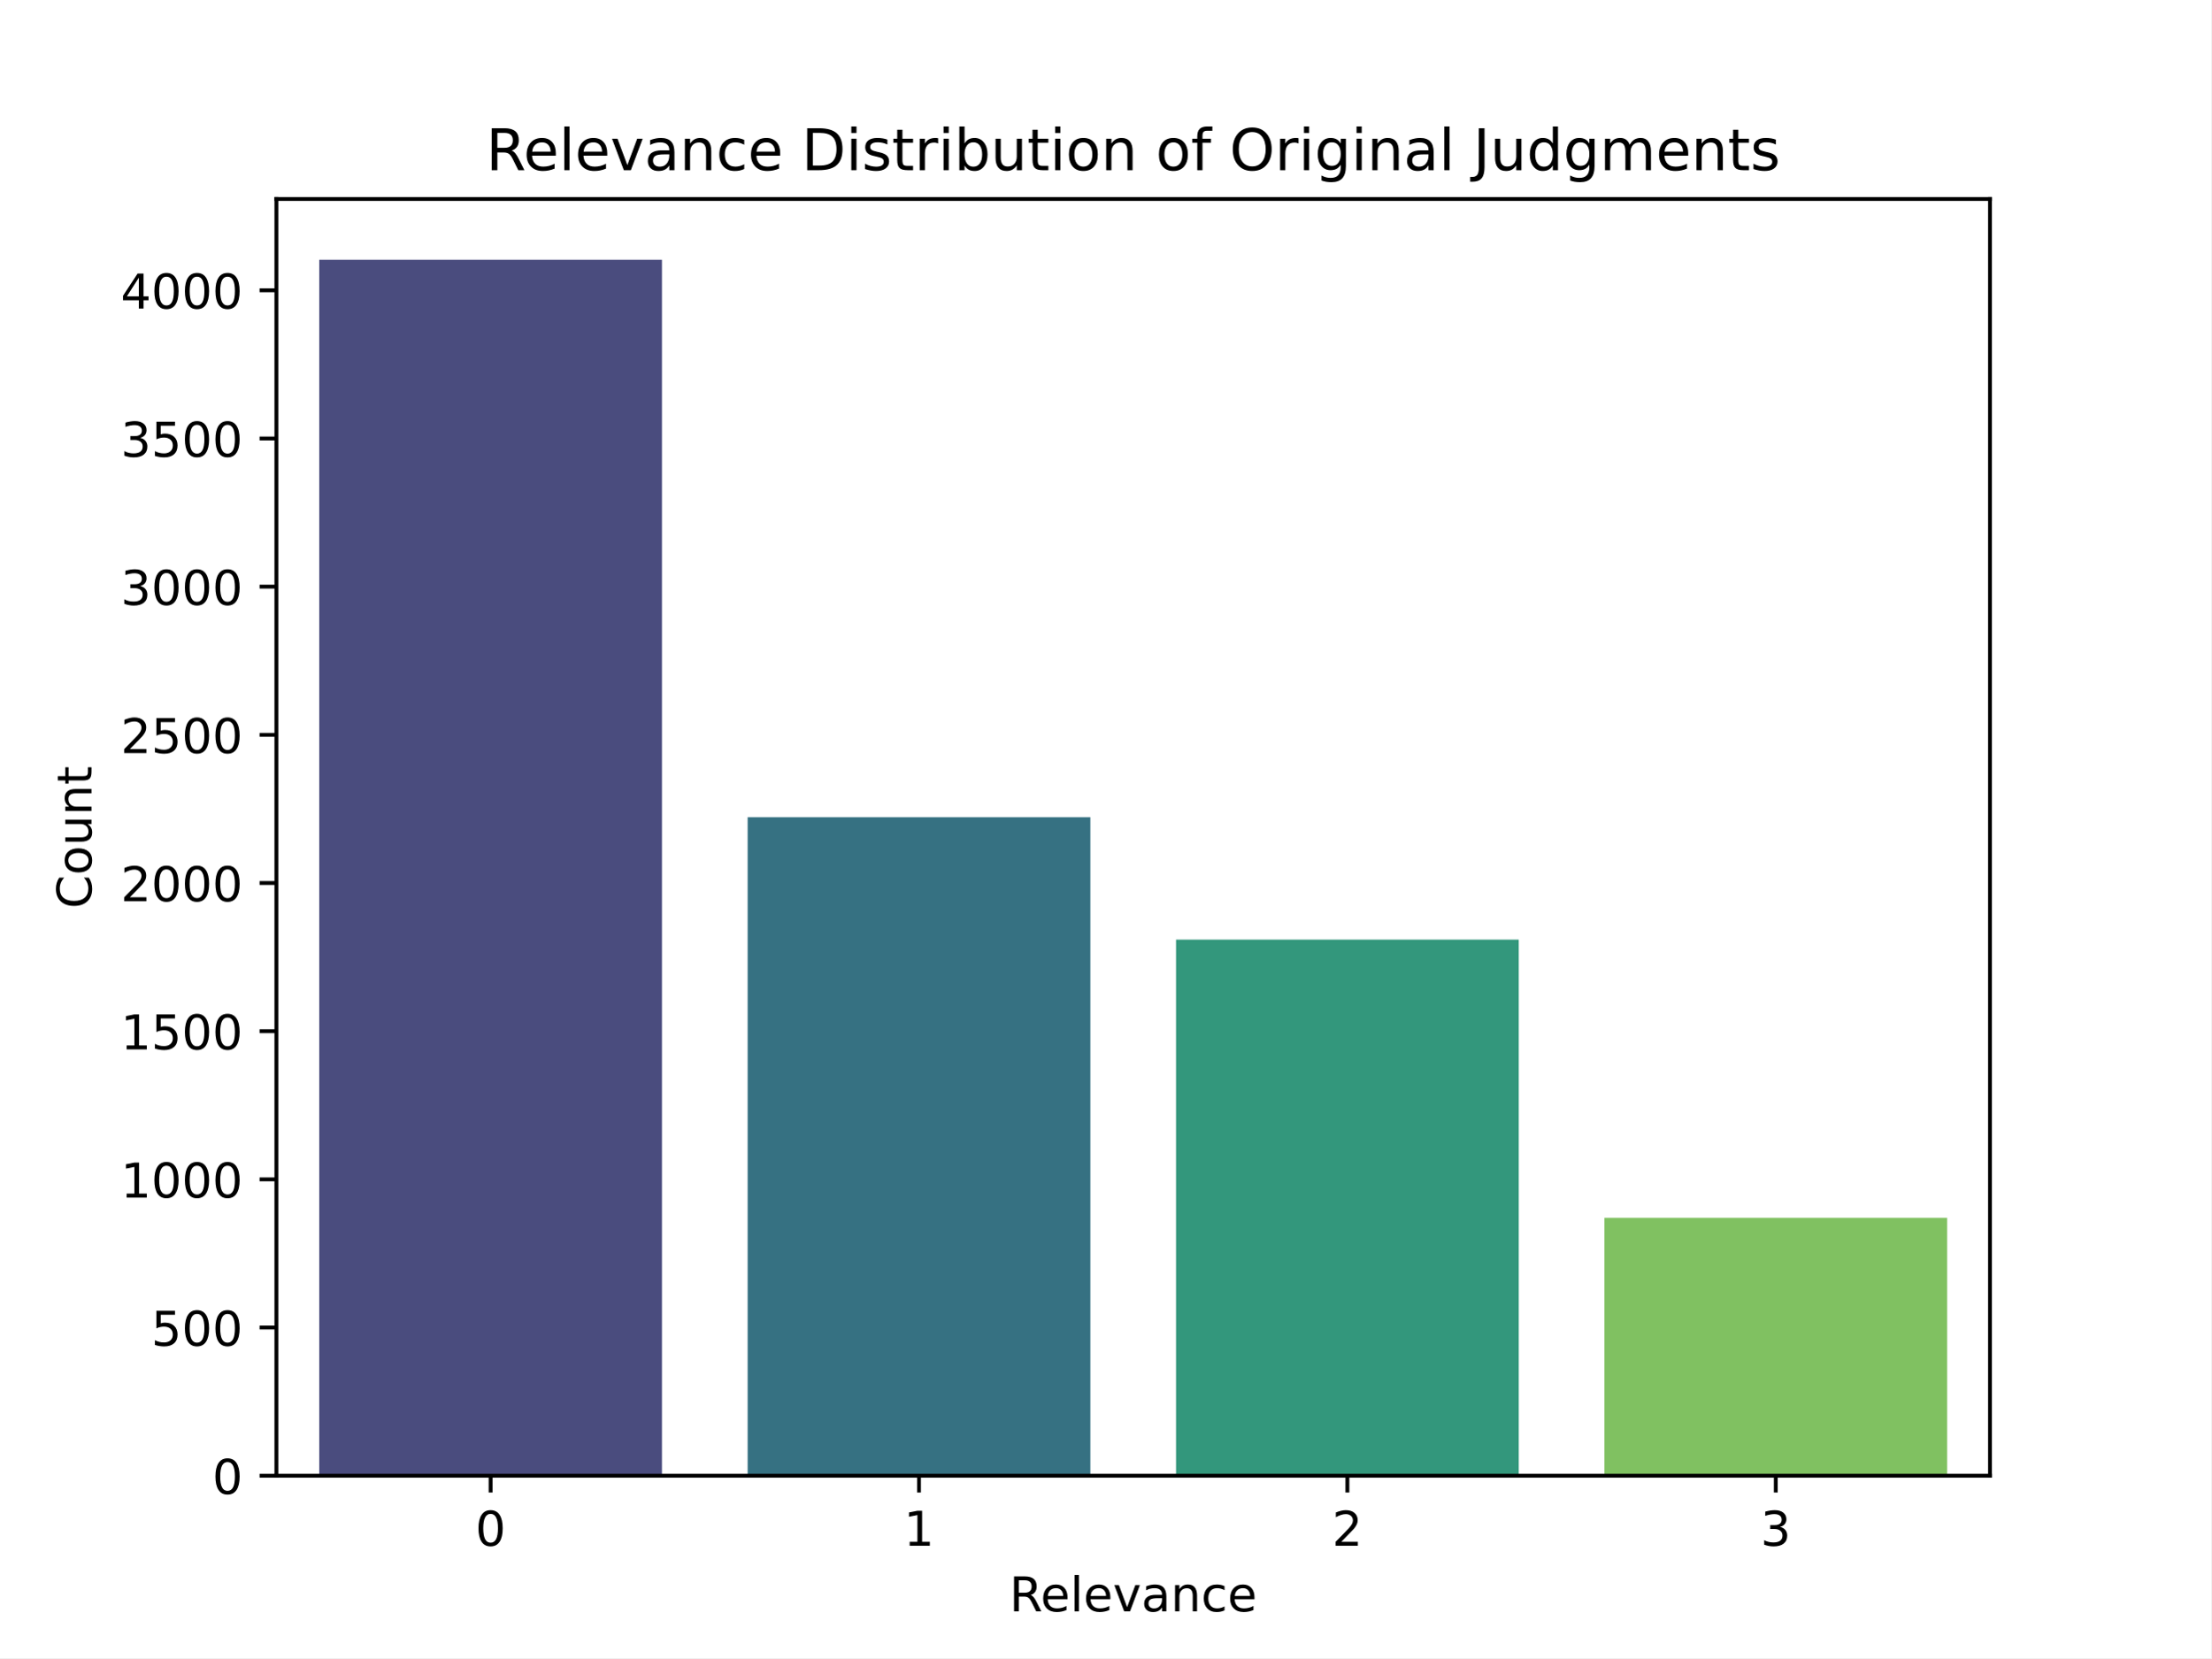
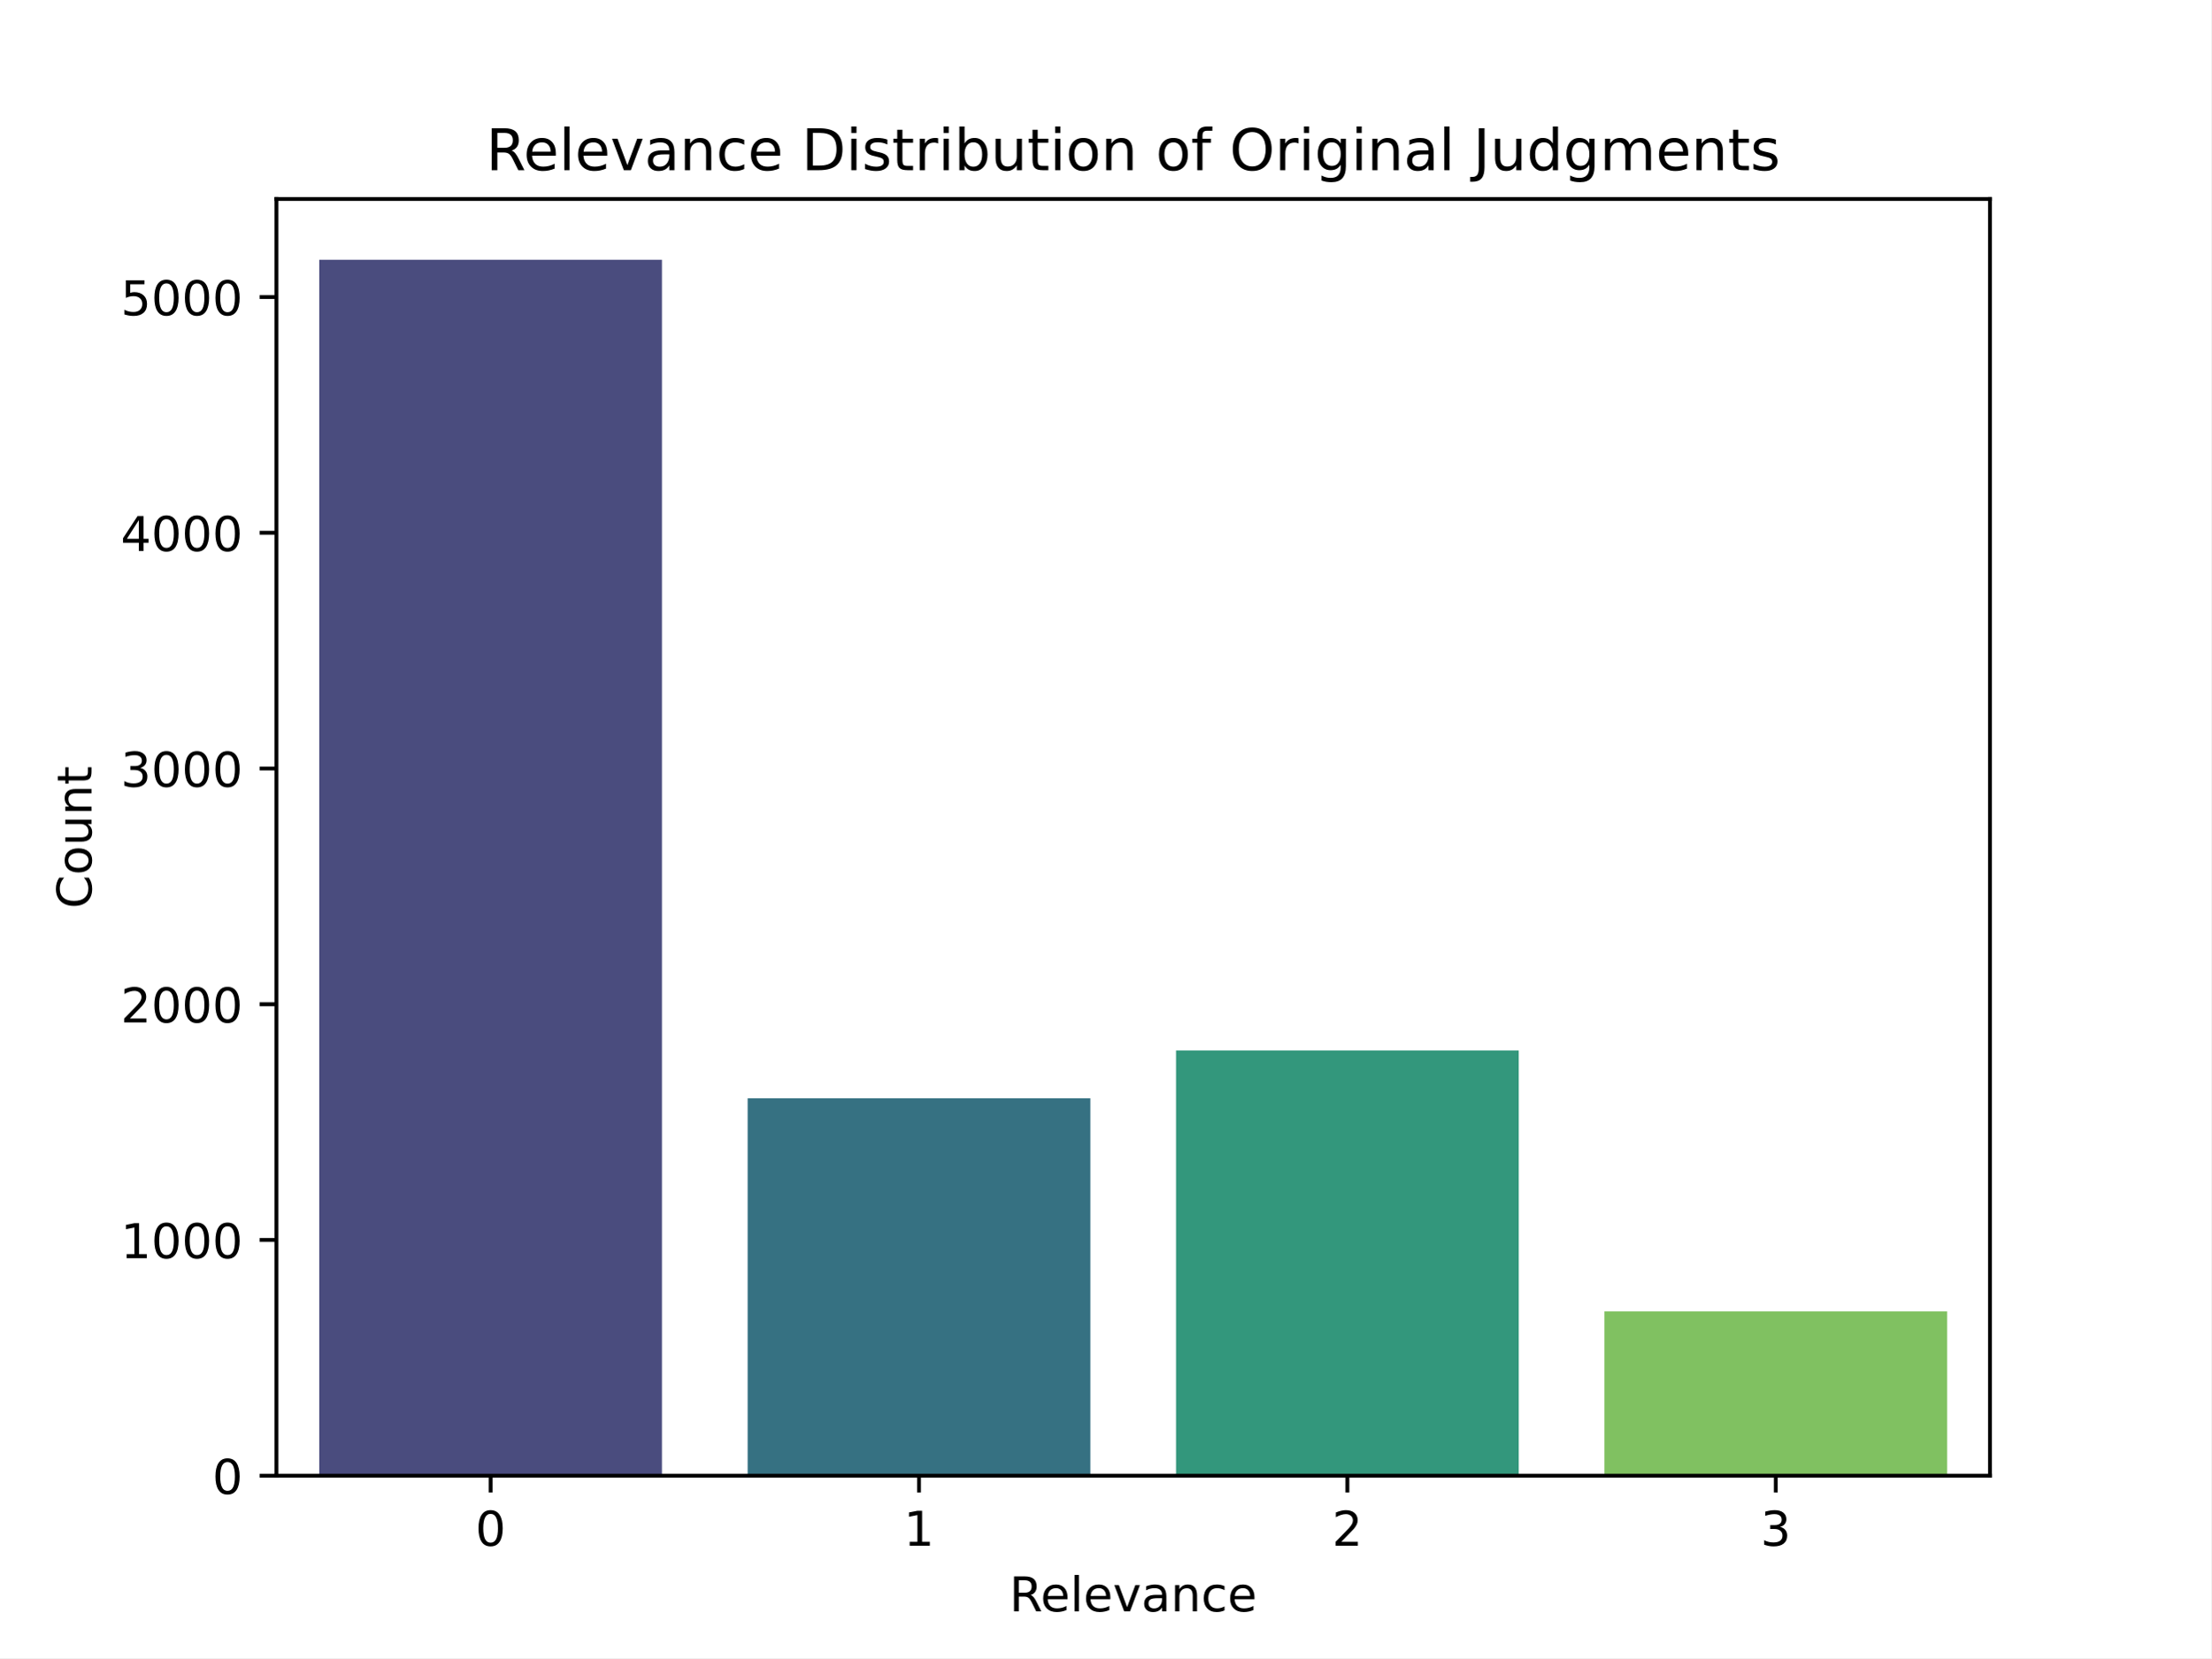
<svg xmlns="http://www.w3.org/2000/svg" xmlns:xlink="http://www.w3.org/1999/xlink" width="460.8pt" height="345.6pt" viewBox="0 0 460.8 345.6" version="1.1">
  <defs>
    <style type="text/css">*{stroke-linejoin: round; stroke-linecap: butt}</style>
  </defs>
  <g id="figure_1">
    <g id="patch_1">
      <path d="M 0 345.6  L 460.8 345.6  L 460.8 0  L 0 0  z " style="fill: #ffffff" />
    </g>
    <g id="axes_1">
      <g id="patch_2">
        <path d="M 57.6 307.584  L 414.72 307.584  L 414.72 41.472  L 57.6 41.472  z " style="fill: #ffffff" />
      </g>
      <g id="patch_3">
-         <path d="M 66.528 307.584  L 137.952 307.584  L 137.952 54.144  L 66.528 54.144  z " clip-path="url(#p7202c93aa1)" style="fill: #4a4c7e" />
+         <path d="M 66.528 307.584  L 137.952 307.584  L 137.952 54.144  L 66.528 54.144  z " clip-path="url(#p53b6fe0936)" style="fill: #4a4c7e" />
      </g>
      <g id="patch_4">
-         <path d="M 155.808 307.584  L 227.232 307.584  L 227.232 170.332  L 155.808 170.332  z " clip-path="url(#p7202c93aa1)" style="fill: #367182" />
+         <path d="M 155.808 307.584  L 227.232 307.584  L 227.232 228.918  L 155.808 228.918  z " clip-path="url(#p53b6fe0936)" style="fill: #367182" />
      </g>
      <g id="patch_5">
-         <path d="M 245.088 307.584  L 316.512 307.584  L 316.512 195.843  L 245.088 195.843  z " clip-path="url(#p7202c93aa1)" style="fill: #33977c" />
+         <path d="M 245.088 307.584  L 316.512 307.584  L 316.512 218.944  L 245.088 218.944  z " clip-path="url(#p53b6fe0936)" style="fill: #33977c" />
      </g>
      <g id="patch_6">
-         <path d="M 334.368 307.584  L 405.792 307.584  L 405.792 253.845  L 334.368 253.845  z " clip-path="url(#p7202c93aa1)" style="fill: #80c161" />
+         <path d="M 334.368 307.584  L 405.792 307.584  L 405.792 273.337  L 334.368 273.337  z " clip-path="url(#p53b6fe0936)" style="fill: #80c161" />
      </g>
      <g id="matplotlib.axis_1">
        <g id="xtick_1">
          <g id="line2d_1">
            <defs>
-               <path id="md3551d3ef3" d="M 0 0  L 0 3.5  " style="stroke: #000000; stroke-width: 0.8" />
+               <path id="md1bcb874a5" d="M 0 0  L 0 3.5  " style="stroke: #000000; stroke-width: 0.8" />
            </defs>
            <g>
-               <use xlink:href="#md3551d3ef3" x="102.24" y="307.584" style="stroke: #000000; stroke-width: 0.8" />
+               <use xlink:href="#md1bcb874a5" x="102.24" y="307.584" style="stroke: #000000; stroke-width: 0.8" />
            </g>
          </g>
          <g id="text_1">
            <g transform="translate(99.05875 322.1824) scale(0.1 -0.1)">
              <defs>
                <path id="DejaVuSans-30" d="M 2034 4250  Q 1547 4250 1301 3770  Q 1056 3291 1056 2328  Q 1056 1369 1301 889  Q 1547 409 2034 409  Q 2525 409 2770 889  Q 3016 1369 3016 2328  Q 3016 3291 2770 3770  Q 2525 4250 2034 4250  z M 2034 4750  Q 2819 4750 3233 4129  Q 3647 3509 3647 2328  Q 3647 1150 3233 529  Q 2819 -91 2034 -91  Q 1250 -91 836 529  Q 422 1150 422 2328  Q 422 3509 836 4129  Q 1250 4750 2034 4750  z " transform="scale(0.015625)" />
              </defs>
              <use xlink:href="#DejaVuSans-30" />
            </g>
          </g>
        </g>
        <g id="xtick_2">
          <g id="line2d_2">
            <g>
-               <use xlink:href="#md3551d3ef3" x="191.52" y="307.584" style="stroke: #000000; stroke-width: 0.8" />
+               <use xlink:href="#md1bcb874a5" x="191.52" y="307.584" style="stroke: #000000; stroke-width: 0.8" />
            </g>
          </g>
          <g id="text_2">
            <g transform="translate(188.3388 322.1824) scale(0.1 -0.1)">
              <defs>
                <path id="DejaVuSans-31" d="M 794 531  L 1825 531  L 1825 4091  L 703 3866  L 703 4441  L 1819 4666  L 2450 4666  L 2450 531  L 3481 531  L 3481 0  L 794 0  L 794 531  z " transform="scale(0.015625)" />
              </defs>
              <use xlink:href="#DejaVuSans-31" />
            </g>
          </g>
        </g>
        <g id="xtick_3">
          <g id="line2d_3">
            <g>
-               <use xlink:href="#md3551d3ef3" x="280.8" y="307.584" style="stroke: #000000; stroke-width: 0.8" />
+               <use xlink:href="#md1bcb874a5" x="280.8" y="307.584" style="stroke: #000000; stroke-width: 0.8" />
            </g>
          </g>
          <g id="text_3">
            <g transform="translate(277.6187 322.1824) scale(0.1 -0.1)">
              <defs>
                <path id="DejaVuSans-32" d="M 1228 531  L 3431 531  L 3431 0  L 469 0  L 469 531  Q 828 903 1448 1529  Q 2069 2156 2228 2338  Q 2531 2678 2651 2914  Q 2772 3150 2772 3378  Q 2772 3750 2511 3984  Q 2250 4219 1831 4219  Q 1534 4219 1204 4116  Q 875 4013 500 3803  L 500 4441  Q 881 4594 1212 4672  Q 1544 4750 1819 4750  Q 2544 4750 2975 4387  Q 3406 4025 3406 3419  Q 3406 3131 3298 2873  Q 3191 2616 2906 2266  Q 2828 2175 2409 1742  Q 1991 1309 1228 531  z " transform="scale(0.015625)" />
              </defs>
              <use xlink:href="#DejaVuSans-32" />
            </g>
          </g>
        </g>
        <g id="xtick_4">
          <g id="line2d_4">
            <g>
-               <use xlink:href="#md3551d3ef3" x="370.08" y="307.584" style="stroke: #000000; stroke-width: 0.8" />
+               <use xlink:href="#md1bcb874a5" x="370.08" y="307.584" style="stroke: #000000; stroke-width: 0.8" />
            </g>
          </g>
          <g id="text_4">
            <g transform="translate(366.8988 322.1824) scale(0.1 -0.1)">
              <defs>
                <path id="DejaVuSans-33" d="M 2597 2516  Q 3050 2419 3304 2112  Q 3559 1806 3559 1356  Q 3559 666 3084 287  Q 2609 -91 1734 -91  Q 1441 -91 1130 -33  Q 819 25 488 141  L 488 750  Q 750 597 1062 519  Q 1375 441 1716 441  Q 2309 441 2620 675  Q 2931 909 2931 1356  Q 2931 1769 2642 2001  Q 2353 2234 1838 2234  L 1294 2234  L 1294 2753  L 1863 2753  Q 2328 2753 2575 2939  Q 2822 3125 2822 3475  Q 2822 3834 2567 4026  Q 2313 4219 1838 4219  Q 1578 4219 1281 4162  Q 984 4106 628 3988  L 628 4550  Q 988 4650 1302 4700  Q 1616 4750 1894 4750  Q 2613 4750 3031 4423  Q 3450 4097 3450 3541  Q 3450 3153 3228 2886  Q 3006 2619 2597 2516  z " transform="scale(0.015625)" />
              </defs>
              <use xlink:href="#DejaVuSans-33" />
            </g>
          </g>
        </g>
        <g id="text_5">
          <g transform="translate(210.3506 335.8606) scale(0.1 -0.1)">
            <defs>
              <path id="DejaVuSans-52" d="M 2841 2188  Q 3044 2119 3236 1894  Q 3428 1669 3622 1275  L 4263 0  L 3584 0  L 2988 1197  Q 2756 1666 2539 1819  Q 2322 1972 1947 1972  L 1259 1972  L 1259 0  L 628 0  L 628 4666  L 2053 4666  Q 2853 4666 3247 4331  Q 3641 3997 3641 3322  Q 3641 2881 3436 2590  Q 3231 2300 2841 2188  z M 1259 4147  L 1259 2491  L 2053 2491  Q 2509 2491 2742 2702  Q 2975 2913 2975 3322  Q 2975 3731 2742 3939  Q 2509 4147 2053 4147  L 1259 4147  z " transform="scale(0.015625)" />
              <path id="DejaVuSans-65" d="M 3597 1894  L 3597 1613  L 953 1613  Q 991 1019 1311 708  Q 1631 397 2203 397  Q 2534 397 2845 478  Q 3156 559 3463 722  L 3463 178  Q 3153 47 2828 -22  Q 2503 -91 2169 -91  Q 1331 -91 842 396  Q 353 884 353 1716  Q 353 2575 817 3079  Q 1281 3584 2069 3584  Q 2775 3584 3186 3129  Q 3597 2675 3597 1894  z M 3022 2063  Q 3016 2534 2758 2815  Q 2500 3097 2075 3097  Q 1594 3097 1305 2825  Q 1016 2553 972 2059  L 3022 2063  z " transform="scale(0.015625)" />
              <path id="DejaVuSans-6c" d="M 603 4863  L 1178 4863  L 1178 0  L 603 0  L 603 4863  z " transform="scale(0.015625)" />
              <path id="DejaVuSans-76" d="M 191 3500  L 800 3500  L 1894 563  L 2988 3500  L 3597 3500  L 2284 0  L 1503 0  L 191 3500  z " transform="scale(0.015625)" />
              <path id="DejaVuSans-61" d="M 2194 1759  Q 1497 1759 1228 1600  Q 959 1441 959 1056  Q 959 750 1161 570  Q 1363 391 1709 391  Q 2188 391 2477 730  Q 2766 1069 2766 1631  L 2766 1759  L 2194 1759  z M 3341 1997  L 3341 0  L 2766 0  L 2766 531  Q 2569 213 2275 61  Q 1981 -91 1556 -91  Q 1019 -91 701 211  Q 384 513 384 1019  Q 384 1609 779 1909  Q 1175 2209 1959 2209  L 2766 2209  L 2766 2266  Q 2766 2663 2505 2880  Q 2244 3097 1772 3097  Q 1472 3097 1187 3025  Q 903 2953 641 2809  L 641 3341  Q 956 3463 1253 3523  Q 1550 3584 1831 3584  Q 2591 3584 2966 3190  Q 3341 2797 3341 1997  z " transform="scale(0.015625)" />
              <path id="DejaVuSans-6e" d="M 3513 2113  L 3513 0  L 2938 0  L 2938 2094  Q 2938 2591 2744 2837  Q 2550 3084 2163 3084  Q 1697 3084 1428 2787  Q 1159 2491 1159 1978  L 1159 0  L 581 0  L 581 3500  L 1159 3500  L 1159 2956  Q 1366 3272 1645 3428  Q 1925 3584 2291 3584  Q 2894 3584 3203 3211  Q 3513 2838 3513 2113  z " transform="scale(0.015625)" />
              <path id="DejaVuSans-63" d="M 3122 3366  L 3122 2828  Q 2878 2963 2633 3030  Q 2388 3097 2138 3097  Q 1578 3097 1268 2742  Q 959 2388 959 1747  Q 959 1106 1268 751  Q 1578 397 2138 397  Q 2388 397 2633 464  Q 2878 531 3122 666  L 3122 134  Q 2881 22 2623 -34  Q 2366 -91 2075 -91  Q 1284 -91 818 406  Q 353 903 353 1747  Q 353 2603 823 3093  Q 1294 3584 2113 3584  Q 2378 3584 2631 3529  Q 2884 3475 3122 3366  z " transform="scale(0.015625)" />
            </defs>
            <use xlink:href="#DejaVuSans-52" />
            <use xlink:href="#DejaVuSans-65" x="64.982" />
            <use xlink:href="#DejaVuSans-6c" x="126.506" />
            <use xlink:href="#DejaVuSans-65" x="154.289" />
            <use xlink:href="#DejaVuSans-76" x="215.812" />
            <use xlink:href="#DejaVuSans-61" x="274.992" />
            <use xlink:href="#DejaVuSans-6e" x="336.271" />
            <use xlink:href="#DejaVuSans-63" x="399.65" />
            <use xlink:href="#DejaVuSans-65" x="454.631" />
          </g>
        </g>
      </g>
      <g id="matplotlib.axis_2">
        <g id="ytick_1">
          <g id="line2d_5">
            <defs>
-               <path id="mab9bd81304" d="M 0 0  L -3.5 0  " style="stroke: #000000; stroke-width: 0.8" />
+               <path id="m8c787a60a0" d="M 0 0  L -3.5 0  " style="stroke: #000000; stroke-width: 0.8" />
            </defs>
            <g>
-               <use xlink:href="#mab9bd81304" x="57.6" y="307.584" style="stroke: #000000; stroke-width: 0.8" />
+               <use xlink:href="#m8c787a60a0" x="57.6" y="307.584" style="stroke: #000000; stroke-width: 0.8" />
            </g>
          </g>
          <g id="text_6">
            <g transform="translate(44.2375 311.3832) scale(0.1 -0.1)">
              <use xlink:href="#DejaVuSans-30" />
            </g>
          </g>
        </g>
        <g id="ytick_2">
          <g id="line2d_6">
            <g>
-               <use xlink:href="#mab9bd81304" x="57.6" y="276.699" style="stroke: #000000; stroke-width: 0.8" />
+               <use xlink:href="#m8c787a60a0" x="57.6" y="258.449" style="stroke: #000000; stroke-width: 0.8" />
            </g>
          </g>
          <g id="text_7">
-             <g transform="translate(31.5125 280.4985) scale(0.1 -0.1)">
-               <defs>
-                 <path id="DejaVuSans-35" d="M 691 4666  L 3169 4666  L 3169 4134  L 1269 4134  L 1269 2991  Q 1406 3038 1543 3061  Q 1681 3084 1819 3084  Q 2600 3084 3056 2656  Q 3513 2228 3513 1497  Q 3513 744 3044 326  Q 2575 -91 1722 -91  Q 1428 -91 1123 -41  Q 819 9 494 109  L 494 744  Q 775 591 1075 516  Q 1375 441 1709 441  Q 2250 441 2565 725  Q 2881 1009 2881 1497  Q 2881 1984 2565 2268  Q 2250 2553 1709 2553  Q 1456 2553 1204 2497  Q 953 2441 691 2322  L 691 4666  z " transform="scale(0.015625)" />
-               </defs>
-               <use xlink:href="#DejaVuSans-35" />
-               <use xlink:href="#DejaVuSans-30" x="63.623" />
-               <use xlink:href="#DejaVuSans-30" x="127.246" />
+             <g transform="translate(25.15 262.2479) scale(0.1 -0.1)">
+               <use xlink:href="#DejaVuSans-31" />
+               <use xlink:href="#DejaVuSans-30" x="63.623" />
+               <use xlink:href="#DejaVuSans-30" x="127.246" />
+               <use xlink:href="#DejaVuSans-30" x="190.869" />
            </g>
          </g>
        </g>
        <g id="ytick_3">
          <g id="line2d_7">
            <g>
-               <use xlink:href="#mab9bd81304" x="57.6" y="245.815" style="stroke: #000000; stroke-width: 0.8" />
+               <use xlink:href="#m8c787a60a0" x="57.6" y="209.313" style="stroke: #000000; stroke-width: 0.8" />
            </g>
          </g>
          <g id="text_8">
-             <g transform="translate(25.15 249.6138) scale(0.1 -0.1)">
-               <use xlink:href="#DejaVuSans-31" />
+             <g transform="translate(25.15 213.1126) scale(0.1 -0.1)">
+               <use xlink:href="#DejaVuSans-32" />
              <use xlink:href="#DejaVuSans-30" x="63.623" />
              <use xlink:href="#DejaVuSans-30" x="127.246" />
              <use xlink:href="#DejaVuSans-30" x="190.869" />
            </g>
          </g>
        </g>
        <g id="ytick_4">
          <g id="line2d_8">
            <g>
-               <use xlink:href="#mab9bd81304" x="57.6" y="214.93" style="stroke: #000000; stroke-width: 0.8" />
+               <use xlink:href="#m8c787a60a0" x="57.6" y="160.178" style="stroke: #000000; stroke-width: 0.8" />
            </g>
          </g>
          <g id="text_9">
-             <g transform="translate(25.15 218.7291) scale(0.1 -0.1)">
-               <use xlink:href="#DejaVuSans-31" />
-               <use xlink:href="#DejaVuSans-35" x="63.623" />
+             <g transform="translate(25.15 163.9772) scale(0.1 -0.1)">
+               <use xlink:href="#DejaVuSans-33" />
+               <use xlink:href="#DejaVuSans-30" x="63.623" />
              <use xlink:href="#DejaVuSans-30" x="127.246" />
              <use xlink:href="#DejaVuSans-30" x="190.869" />
            </g>
          </g>
        </g>
        <g id="ytick_5">
          <g id="line2d_9">
            <g>
-               <use xlink:href="#mab9bd81304" x="57.6" y="184.045" style="stroke: #000000; stroke-width: 0.8" />
+               <use xlink:href="#m8c787a60a0" x="57.6" y="111.043" style="stroke: #000000; stroke-width: 0.8" />
            </g>
          </g>
          <g id="text_10">
-             <g transform="translate(25.15 187.8443) scale(0.1 -0.1)">
-               <use xlink:href="#DejaVuSans-32" />
+             <g transform="translate(25.15 114.8419) scale(0.1 -0.1)">
+               <defs>
+                 <path id="DejaVuSans-34" d="M 2419 4116  L 825 1625  L 2419 1625  L 2419 4116  z M 2253 4666  L 3047 4666  L 3047 1625  L 3713 1625  L 3713 1100  L 3047 1100  L 3047 0  L 2419 0  L 2419 1100  L 313 1100  L 313 1709  L 2253 4666  z " transform="scale(0.015625)" />
+               </defs>
+               <use xlink:href="#DejaVuSans-34" />
              <use xlink:href="#DejaVuSans-30" x="63.623" />
              <use xlink:href="#DejaVuSans-30" x="127.246" />
              <use xlink:href="#DejaVuSans-30" x="190.869" />
            </g>
          </g>
        </g>
        <g id="ytick_6">
          <g id="line2d_10">
            <g>
-               <use xlink:href="#mab9bd81304" x="57.6" y="153.16" style="stroke: #000000; stroke-width: 0.8" />
+               <use xlink:href="#m8c787a60a0" x="57.6" y="61.907" style="stroke: #000000; stroke-width: 0.8" />
            </g>
          </g>
          <g id="text_11">
-             <g transform="translate(25.15 156.9596) scale(0.1 -0.1)">
-               <use xlink:href="#DejaVuSans-32" />
-               <use xlink:href="#DejaVuSans-35" x="63.623" />
-               <use xlink:href="#DejaVuSans-30" x="127.246" />
-               <use xlink:href="#DejaVuSans-30" x="190.869" />
-             </g>
-           </g>
-         </g>
-         <g id="ytick_7">
-           <g id="line2d_11">
-             <g>
-               <use xlink:href="#mab9bd81304" x="57.6" y="122.276" style="stroke: #000000; stroke-width: 0.8" />
-             </g>
-           </g>
-           <g id="text_12">
-             <g transform="translate(25.15 126.0749) scale(0.1 -0.1)">
-               <use xlink:href="#DejaVuSans-33" />
-               <use xlink:href="#DejaVuSans-30" x="63.623" />
-               <use xlink:href="#DejaVuSans-30" x="127.246" />
-               <use xlink:href="#DejaVuSans-30" x="190.869" />
-             </g>
-           </g>
-         </g>
-         <g id="ytick_8">
-           <g id="line2d_12">
-             <g>
-               <use xlink:href="#mab9bd81304" x="57.6" y="91.391" style="stroke: #000000; stroke-width: 0.8" />
-             </g>
-           </g>
-           <g id="text_13">
-             <g transform="translate(25.15 95.19019) scale(0.1 -0.1)">
-               <use xlink:href="#DejaVuSans-33" />
-               <use xlink:href="#DejaVuSans-35" x="63.623" />
-               <use xlink:href="#DejaVuSans-30" x="127.246" />
-               <use xlink:href="#DejaVuSans-30" x="190.869" />
-             </g>
-           </g>
-         </g>
-         <g id="ytick_9">
-           <g id="line2d_13">
-             <g>
-               <use xlink:href="#mab9bd81304" x="57.6" y="60.506" style="stroke: #000000; stroke-width: 0.8" />
-             </g>
-           </g>
-           <g id="text_14">
-             <g transform="translate(25.15 64.30547) scale(0.1 -0.1)">
-               <defs>
-                 <path id="DejaVuSans-34" d="M 2419 4116  L 825 1625  L 2419 1625  L 2419 4116  z M 2253 4666  L 3047 4666  L 3047 1625  L 3713 1625  L 3713 1100  L 3047 1100  L 3047 0  L 2419 0  L 2419 1100  L 313 1100  L 313 1709  L 2253 4666  z " transform="scale(0.015625)" />
-               </defs>
-               <use xlink:href="#DejaVuSans-34" />
-               <use xlink:href="#DejaVuSans-30" x="63.623" />
-               <use xlink:href="#DejaVuSans-30" x="127.246" />
-               <use xlink:href="#DejaVuSans-30" x="190.869" />
-             </g>
-           </g>
-         </g>
-         <g id="text_15">
+             <g transform="translate(25.15 65.7066) scale(0.1 -0.1)">
+               <defs>
+                 <path id="DejaVuSans-35" d="M 691 4666  L 3169 4666  L 3169 4134  L 1269 4134  L 1269 2991  Q 1406 3038 1543 3061  Q 1681 3084 1819 3084  Q 2600 3084 3056 2656  Q 3513 2228 3513 1497  Q 3513 744 3044 326  Q 2575 -91 1722 -91  Q 1428 -91 1123 -41  Q 819 9 494 109  L 494 744  Q 775 591 1075 516  Q 1375 441 1709 441  Q 2250 441 2565 725  Q 2881 1009 2881 1497  Q 2881 1984 2565 2268  Q 2250 2553 1709 2553  Q 1456 2553 1204 2497  Q 953 2441 691 2322  L 691 4666  z " transform="scale(0.015625)" />
+               </defs>
+               <use xlink:href="#DejaVuSans-35" />
+               <use xlink:href="#DejaVuSans-30" x="63.623" />
+               <use xlink:href="#DejaVuSans-30" x="127.246" />
+               <use xlink:href="#DejaVuSans-30" x="190.869" />
+             </g>
+           </g>
+         </g>
+         <g id="text_12">
          <g transform="translate(19.07031 189.3764) rotate(-90) scale(0.1 -0.1)">
            <defs>
              <path id="DejaVuSans-43" d="M 4122 4306  L 4122 3641  Q 3803 3938 3442 4084  Q 3081 4231 2675 4231  Q 1875 4231 1450 3742  Q 1025 3253 1025 2328  Q 1025 1406 1450 917  Q 1875 428 2675 428  Q 3081 428 3442 575  Q 3803 722 4122 1019  L 4122 359  Q 3791 134 3420 21  Q 3050 -91 2638 -91  Q 1578 -91 968 557  Q 359 1206 359 2328  Q 359 3453 968 4101  Q 1578 4750 2638 4750  Q 3056 4750 3426 4639  Q 3797 4528 4122 4306  z " transform="scale(0.015625)" />
              <path id="DejaVuSans-6f" d="M 1959 3097  Q 1497 3097 1228 2736  Q 959 2375 959 1747  Q 959 1119 1226 758  Q 1494 397 1959 397  Q 2419 397 2687 759  Q 2956 1122 2956 1747  Q 2956 2369 2687 2733  Q 2419 3097 1959 3097  z M 1959 3584  Q 2709 3584 3137 3096  Q 3566 2609 3566 1747  Q 3566 888 3137 398  Q 2709 -91 1959 -91  Q 1206 -91 779 398  Q 353 888 353 1747  Q 353 2609 779 3096  Q 1206 3584 1959 3584  z " transform="scale(0.015625)" />
              <path id="DejaVuSans-75" d="M 544 1381  L 544 3500  L 1119 3500  L 1119 1403  Q 1119 906 1312 657  Q 1506 409 1894 409  Q 2359 409 2629 706  Q 2900 1003 2900 1516  L 2900 3500  L 3475 3500  L 3475 0  L 2900 0  L 2900 538  Q 2691 219 2414 64  Q 2138 -91 1772 -91  Q 1169 -91 856 284  Q 544 659 544 1381  z M 1991 3584  L 1991 3584  z " transform="scale(0.015625)" />
              <path id="DejaVuSans-74" d="M 1172 4494  L 1172 3500  L 2356 3500  L 2356 3053  L 1172 3053  L 1172 1153  Q 1172 725 1289 603  Q 1406 481 1766 481  L 2356 481  L 2356 0  L 1766 0  Q 1100 0 847 248  Q 594 497 594 1153  L 594 3053  L 172 3053  L 172 3500  L 594 3500  L 594 4494  L 1172 4494  z " transform="scale(0.015625)" />
            </defs>
            <use xlink:href="#DejaVuSans-43" />
            <use xlink:href="#DejaVuSans-6f" x="69.824" />
            <use xlink:href="#DejaVuSans-75" x="131.006" />
            <use xlink:href="#DejaVuSans-6e" x="194.385" />
            <use xlink:href="#DejaVuSans-74" x="257.764" />
          </g>
        </g>
      </g>
      <g id="patch_7">
        <path d="M 57.6 307.584  L 57.6 41.472  " style="fill: none; stroke: #000000; stroke-width: 0.8; stroke-linejoin: miter; stroke-linecap: square" />
      </g>
      <g id="patch_8">
        <path d="M 414.72 307.584  L 414.72 41.472  " style="fill: none; stroke: #000000; stroke-width: 0.8; stroke-linejoin: miter; stroke-linecap: square" />
      </g>
      <g id="patch_9">
        <path d="M 57.6 307.584  L 414.72 307.584  " style="fill: none; stroke: #000000; stroke-width: 0.8; stroke-linejoin: miter; stroke-linecap: square" />
      </g>
      <g id="patch_10">
        <path d="M 57.6 41.472  L 414.72 41.472  " style="fill: none; stroke: #000000; stroke-width: 0.8; stroke-linejoin: miter; stroke-linecap: square" />
      </g>
-       <g id="text_16">
+       <g id="text_13">
        <g transform="translate(101.2894 35.472) scale(0.12 -0.12)">
          <defs>
            <path id="DejaVuSans-20" transform="scale(0.015625)" />
            <path id="DejaVuSans-44" d="M 1259 4147  L 1259 519  L 2022 519  Q 2988 519 3436 956  Q 3884 1394 3884 2338  Q 3884 3275 3436 3711  Q 2988 4147 2022 4147  L 1259 4147  z M 628 4666  L 1925 4666  Q 3281 4666 3915 4102  Q 4550 3538 4550 2338  Q 4550 1131 3912 565  Q 3275 0 1925 0  L 628 0  L 628 4666  z " transform="scale(0.015625)" />
            <path id="DejaVuSans-69" d="M 603 3500  L 1178 3500  L 1178 0  L 603 0  L 603 3500  z M 603 4863  L 1178 4863  L 1178 4134  L 603 4134  L 603 4863  z " transform="scale(0.015625)" />
            <path id="DejaVuSans-73" d="M 2834 3397  L 2834 2853  Q 2591 2978 2328 3040  Q 2066 3103 1784 3103  Q 1356 3103 1142 2972  Q 928 2841 928 2578  Q 928 2378 1081 2264  Q 1234 2150 1697 2047  L 1894 2003  Q 2506 1872 2764 1633  Q 3022 1394 3022 966  Q 3022 478 2636 193  Q 2250 -91 1575 -91  Q 1294 -91 989 -36  Q 684 19 347 128  L 347 722  Q 666 556 975 473  Q 1284 391 1588 391  Q 1994 391 2212 530  Q 2431 669 2431 922  Q 2431 1156 2273 1281  Q 2116 1406 1581 1522  L 1381 1569  Q 847 1681 609 1914  Q 372 2147 372 2553  Q 372 3047 722 3315  Q 1072 3584 1716 3584  Q 2034 3584 2315 3537  Q 2597 3491 2834 3397  z " transform="scale(0.015625)" />
            <path id="DejaVuSans-72" d="M 2631 2963  Q 2534 3019 2420 3045  Q 2306 3072 2169 3072  Q 1681 3072 1420 2755  Q 1159 2438 1159 1844  L 1159 0  L 581 0  L 581 3500  L 1159 3500  L 1159 2956  Q 1341 3275 1631 3429  Q 1922 3584 2338 3584  Q 2397 3584 2469 3576  Q 2541 3569 2628 3553  L 2631 2963  z " transform="scale(0.015625)" />
            <path id="DejaVuSans-62" d="M 3116 1747  Q 3116 2381 2855 2742  Q 2594 3103 2138 3103  Q 1681 3103 1420 2742  Q 1159 2381 1159 1747  Q 1159 1113 1420 752  Q 1681 391 2138 391  Q 2594 391 2855 752  Q 3116 1113 3116 1747  z M 1159 2969  Q 1341 3281 1617 3432  Q 1894 3584 2278 3584  Q 2916 3584 3314 3078  Q 3713 2572 3713 1747  Q 3713 922 3314 415  Q 2916 -91 2278 -91  Q 1894 -91 1617 61  Q 1341 213 1159 525  L 1159 0  L 581 0  L 581 4863  L 1159 4863  L 1159 2969  z " transform="scale(0.015625)" />
            <path id="DejaVuSans-66" d="M 2375 4863  L 2375 4384  L 1825 4384  Q 1516 4384 1395 4259  Q 1275 4134 1275 3809  L 1275 3500  L 2222 3500  L 2222 3053  L 1275 3053  L 1275 0  L 697 0  L 697 3053  L 147 3053  L 147 3500  L 697 3500  L 697 3744  Q 697 4328 969 4595  Q 1241 4863 1831 4863  L 2375 4863  z " transform="scale(0.015625)" />
            <path id="DejaVuSans-4f" d="M 2522 4238  Q 1834 4238 1429 3725  Q 1025 3213 1025 2328  Q 1025 1447 1429 934  Q 1834 422 2522 422  Q 3209 422 3611 934  Q 4013 1447 4013 2328  Q 4013 3213 3611 3725  Q 3209 4238 2522 4238  z M 2522 4750  Q 3503 4750 4090 4092  Q 4678 3434 4678 2328  Q 4678 1225 4090 567  Q 3503 -91 2522 -91  Q 1538 -91 948 565  Q 359 1222 359 2328  Q 359 3434 948 4092  Q 1538 4750 2522 4750  z " transform="scale(0.015625)" />
            <path id="DejaVuSans-67" d="M 2906 1791  Q 2906 2416 2648 2759  Q 2391 3103 1925 3103  Q 1463 3103 1205 2759  Q 947 2416 947 1791  Q 947 1169 1205 825  Q 1463 481 1925 481  Q 2391 481 2648 825  Q 2906 1169 2906 1791  z M 3481 434  Q 3481 -459 3084 -895  Q 2688 -1331 1869 -1331  Q 1566 -1331 1297 -1286  Q 1028 -1241 775 -1147  L 775 -588  Q 1028 -725 1275 -790  Q 1522 -856 1778 -856  Q 2344 -856 2625 -561  Q 2906 -266 2906 331  L 2906 616  Q 2728 306 2450 153  Q 2172 0 1784 0  Q 1141 0 747 490  Q 353 981 353 1791  Q 353 2603 747 3093  Q 1141 3584 1784 3584  Q 2172 3584 2450 3431  Q 2728 3278 2906 2969  L 2906 3500  L 3481 3500  L 3481 434  z " transform="scale(0.015625)" />
            <path id="DejaVuSans-4a" d="M 628 4666  L 1259 4666  L 1259 325  Q 1259 -519 939 -900  Q 619 -1281 -91 -1281  L -331 -1281  L -331 -750  L -134 -750  Q 284 -750 456 -515  Q 628 -281 628 325  L 628 4666  z " transform="scale(0.015625)" />
            <path id="DejaVuSans-64" d="M 2906 2969  L 2906 4863  L 3481 4863  L 3481 0  L 2906 0  L 2906 525  Q 2725 213 2448 61  Q 2172 -91 1784 -91  Q 1150 -91 751 415  Q 353 922 353 1747  Q 353 2572 751 3078  Q 1150 3584 1784 3584  Q 2172 3584 2448 3432  Q 2725 3281 2906 2969  z M 947 1747  Q 947 1113 1208 752  Q 1469 391 1925 391  Q 2381 391 2643 752  Q 2906 1113 2906 1747  Q 2906 2381 2643 2742  Q 2381 3103 1925 3103  Q 1469 3103 1208 2742  Q 947 2381 947 1747  z " transform="scale(0.015625)" />
            <path id="DejaVuSans-6d" d="M 3328 2828  Q 3544 3216 3844 3400  Q 4144 3584 4550 3584  Q 5097 3584 5394 3201  Q 5691 2819 5691 2113  L 5691 0  L 5113 0  L 5113 2094  Q 5113 2597 4934 2840  Q 4756 3084 4391 3084  Q 3944 3084 3684 2787  Q 3425 2491 3425 1978  L 3425 0  L 2847 0  L 2847 2094  Q 2847 2600 2669 2842  Q 2491 3084 2119 3084  Q 1678 3084 1418 2786  Q 1159 2488 1159 1978  L 1159 0  L 581 0  L 581 3500  L 1159 3500  L 1159 2956  Q 1356 3278 1631 3431  Q 1906 3584 2284 3584  Q 2666 3584 2933 3390  Q 3200 3197 3328 2828  z " transform="scale(0.015625)" />
          </defs>
          <use xlink:href="#DejaVuSans-52" />
          <use xlink:href="#DejaVuSans-65" x="64.982" />
          <use xlink:href="#DejaVuSans-6c" x="126.506" />
          <use xlink:href="#DejaVuSans-65" x="154.289" />
          <use xlink:href="#DejaVuSans-76" x="215.812" />
          <use xlink:href="#DejaVuSans-61" x="274.992" />
          <use xlink:href="#DejaVuSans-6e" x="336.271" />
          <use xlink:href="#DejaVuSans-63" x="399.65" />
          <use xlink:href="#DejaVuSans-65" x="454.631" />
          <use xlink:href="#DejaVuSans-20" x="516.154" />
          <use xlink:href="#DejaVuSans-44" x="547.941" />
          <use xlink:href="#DejaVuSans-69" x="624.943" />
          <use xlink:href="#DejaVuSans-73" x="652.727" />
          <use xlink:href="#DejaVuSans-74" x="704.826" />
          <use xlink:href="#DejaVuSans-72" x="744.035" />
          <use xlink:href="#DejaVuSans-69" x="785.148" />
          <use xlink:href="#DejaVuSans-62" x="812.932" />
          <use xlink:href="#DejaVuSans-75" x="876.408" />
          <use xlink:href="#DejaVuSans-74" x="939.787" />
          <use xlink:href="#DejaVuSans-69" x="978.996" />
          <use xlink:href="#DejaVuSans-6f" x="1006.779" />
          <use xlink:href="#DejaVuSans-6e" x="1067.961" />
          <use xlink:href="#DejaVuSans-20" x="1131.34" />
          <use xlink:href="#DejaVuSans-6f" x="1163.127" />
          <use xlink:href="#DejaVuSans-66" x="1224.309" />
          <use xlink:href="#DejaVuSans-20" x="1259.514" />
          <use xlink:href="#DejaVuSans-4f" x="1291.301" />
          <use xlink:href="#DejaVuSans-72" x="1370.012" />
          <use xlink:href="#DejaVuSans-69" x="1411.125" />
          <use xlink:href="#DejaVuSans-67" x="1438.908" />
          <use xlink:href="#DejaVuSans-69" x="1502.385" />
          <use xlink:href="#DejaVuSans-6e" x="1530.168" />
          <use xlink:href="#DejaVuSans-61" x="1593.547" />
          <use xlink:href="#DejaVuSans-6c" x="1654.826" />
          <use xlink:href="#DejaVuSans-20" x="1682.609" />
          <use xlink:href="#DejaVuSans-4a" x="1714.396" />
          <use xlink:href="#DejaVuSans-75" x="1743.889" />
          <use xlink:href="#DejaVuSans-64" x="1807.268" />
          <use xlink:href="#DejaVuSans-67" x="1870.744" />
          <use xlink:href="#DejaVuSans-6d" x="1934.221" />
          <use xlink:href="#DejaVuSans-65" x="2031.633" />
          <use xlink:href="#DejaVuSans-6e" x="2093.156" />
          <use xlink:href="#DejaVuSans-74" x="2156.535" />
          <use xlink:href="#DejaVuSans-73" x="2195.744" />
        </g>
      </g>
    </g>
  </g>
  <defs>
-     <clipPath id="p7202c93aa1">
+     <clipPath id="p53b6fe0936">
      <rect x="57.6" y="41.472" width="357.12" height="266.112" />
    </clipPath>
  </defs>
</svg>
